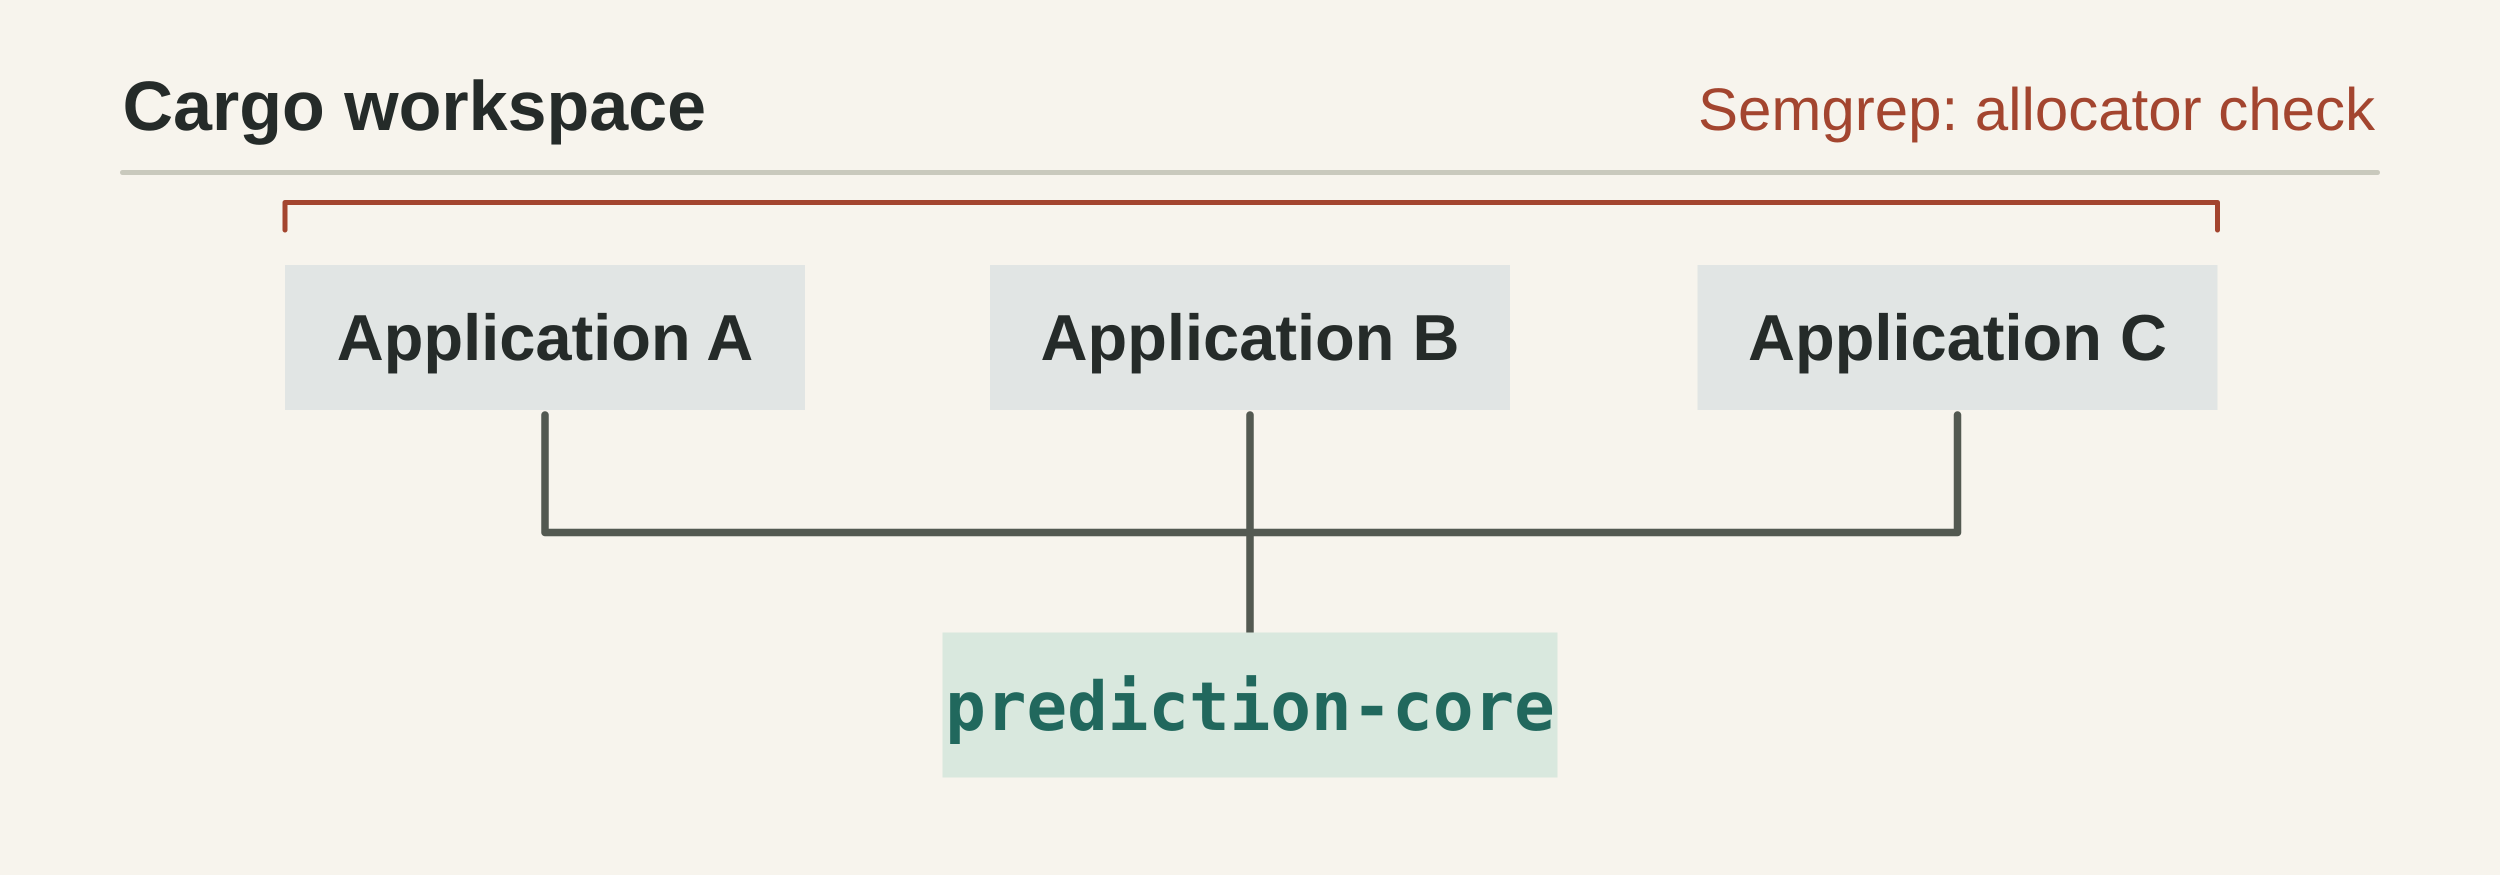
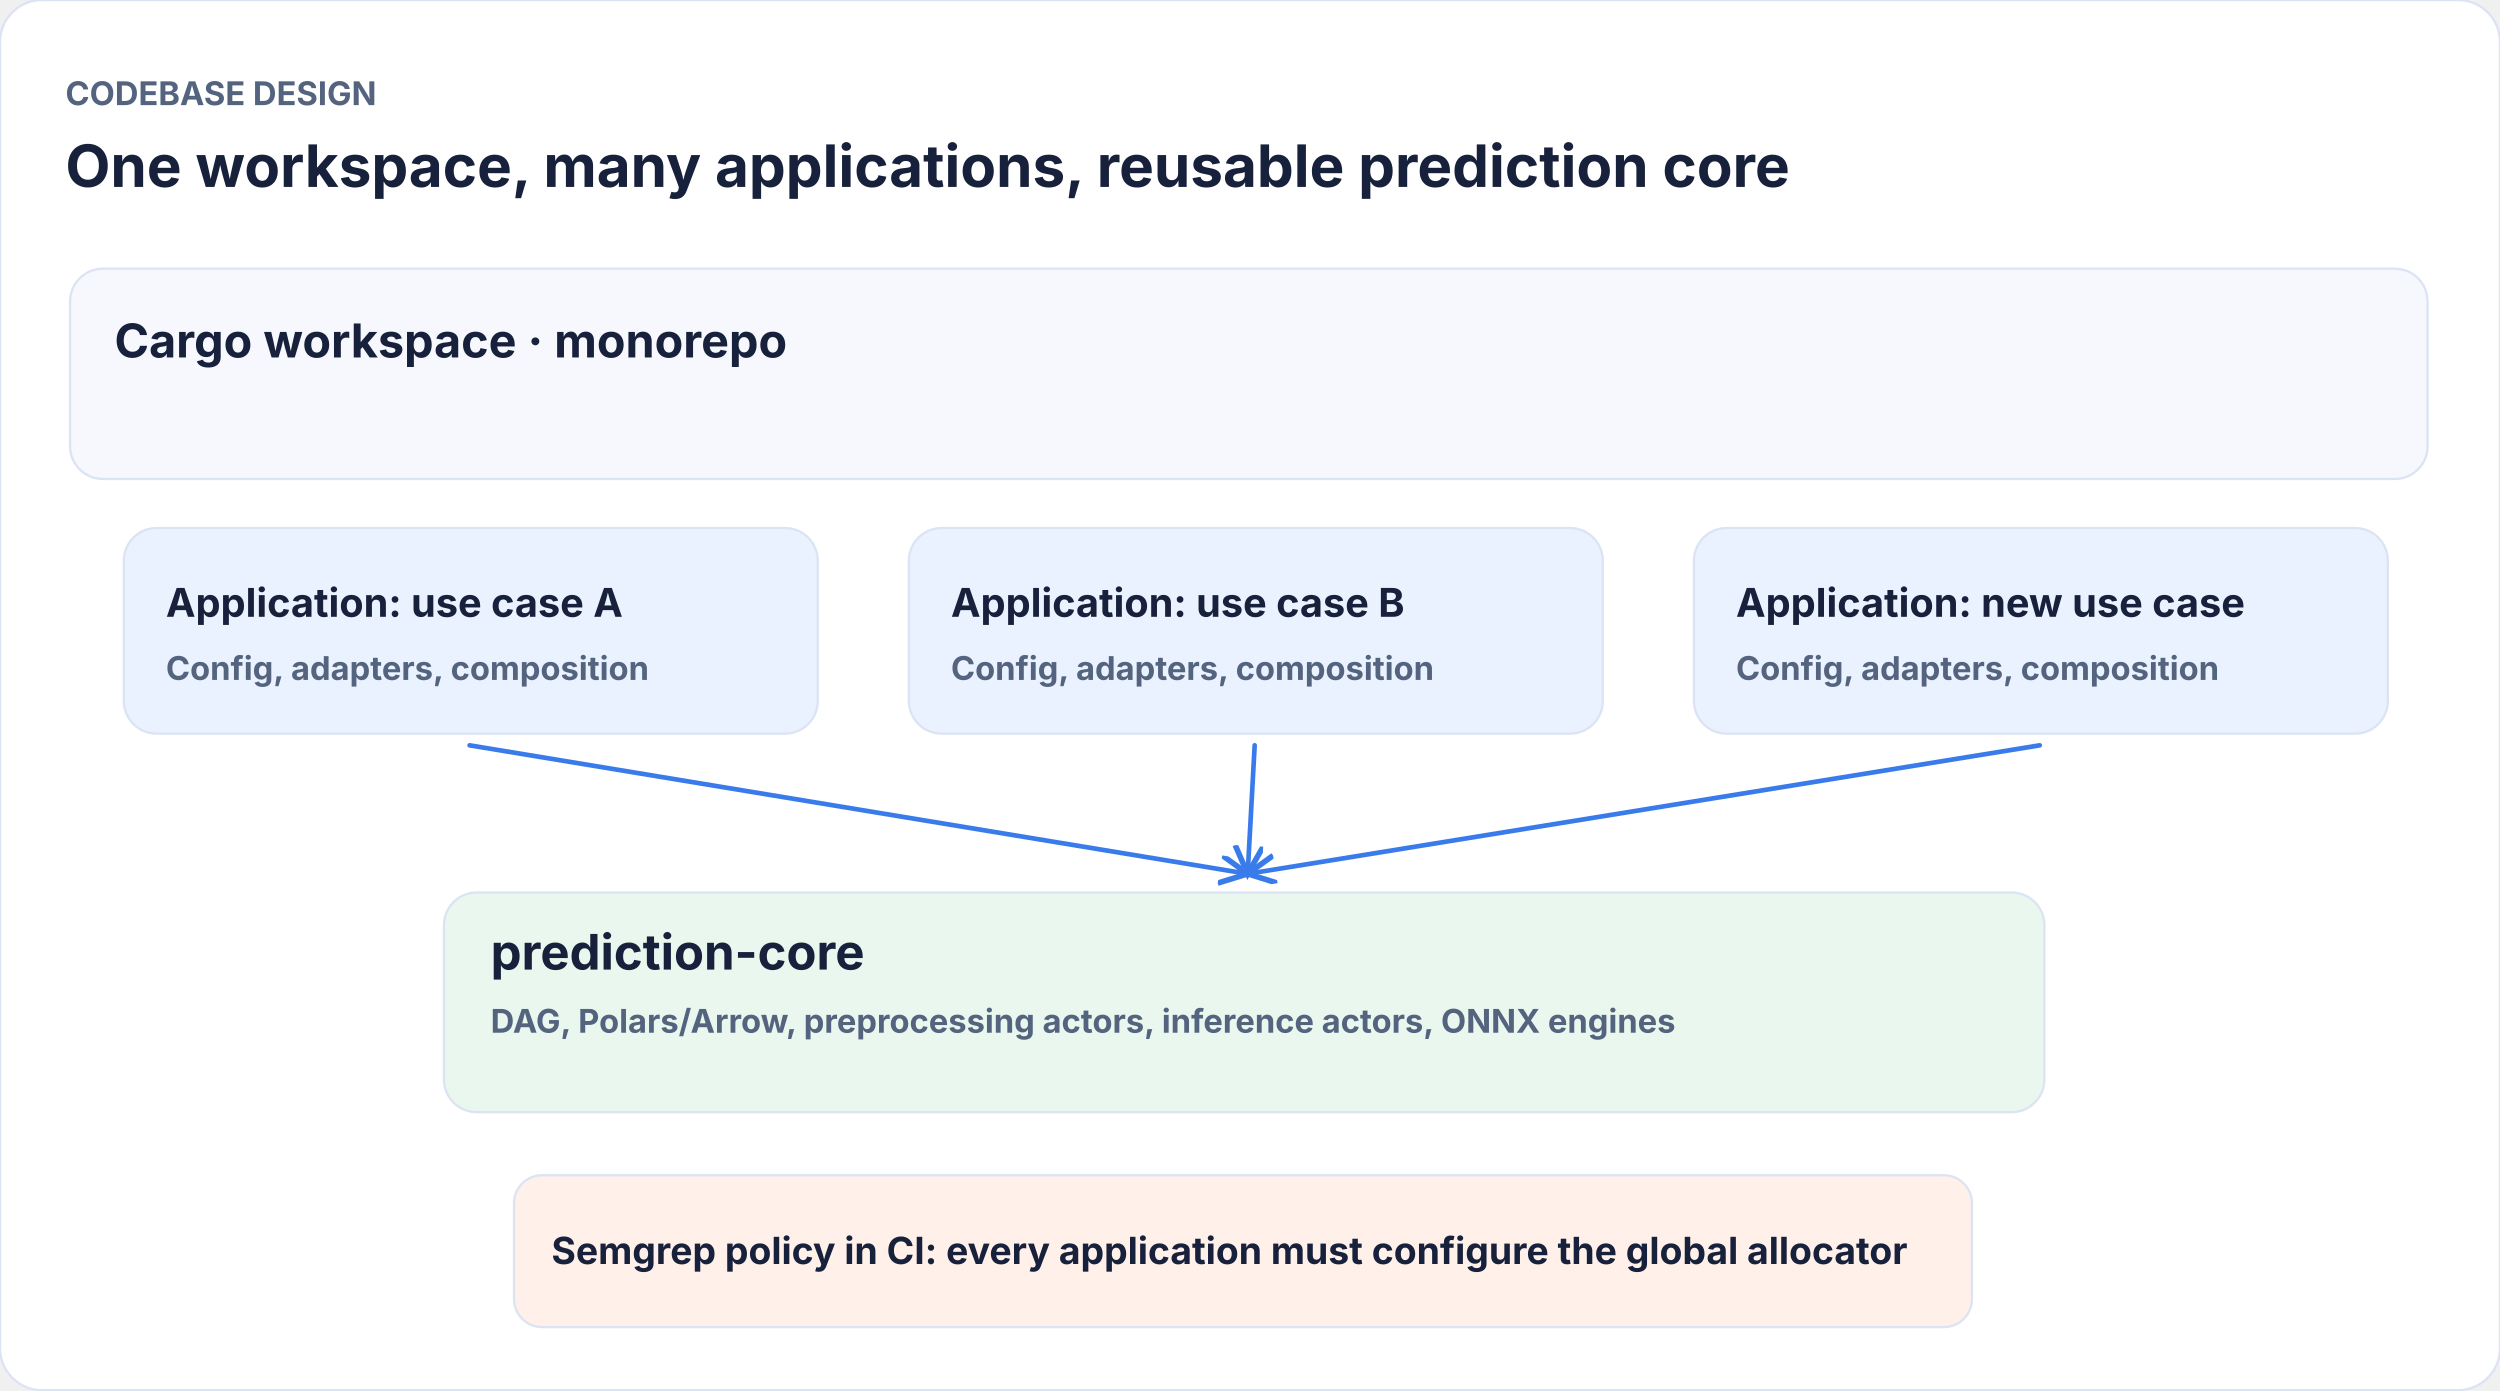
- <svg xmlns="http://www.w3.org/2000/svg" viewBox="0 0 1000 350" role="img" aria-labelledby="title desc">
-   <rect x="0" y="0" width="1000" height="350" fill="#f7f4ed" />
-   <text x="49" y="52" text-anchor="start" font-family="Arial, Helvetica, sans-serif" font-size="28" font-weight="700" fill="#252b29">Cargo workspace</text>
-   <path d="M49 69H951" fill="none" stroke="#c9c9bd" stroke-width="2" stroke-linecap="round" stroke-linejoin="round" />
-   <path d="M218 166V213H783V166 M500 166V256" fill="none" stroke="#535951" stroke-width="3" stroke-linecap="round" stroke-linejoin="round" />
-   <rect x="114" y="106" width="208" height="58" fill="#e1e5e4" />
-   <text x="218" y="144" text-anchor="middle" font-family="Arial, Helvetica, sans-serif" font-size="26" font-weight="700" fill="#252b29">Application A</text>
-   <rect x="396" y="106" width="208" height="58" fill="#e1e5e4" />
-   <text x="500" y="144" text-anchor="middle" font-family="Arial, Helvetica, sans-serif" font-size="26" font-weight="700" fill="#252b29">Application B</text>
-   <rect x="679" y="106" width="208" height="58" fill="#e1e5e4" />
-   <text x="783" y="144" text-anchor="middle" font-family="Arial, Helvetica, sans-serif" font-size="26" font-weight="700" fill="#252b29">Application C</text>
-   <rect x="377" y="253" width="246" height="58" fill="#d9e8de" />
-   <text x="500" y="292" text-anchor="middle" font-family="Menlo, Consolas, monospace" font-size="27" font-weight="700" fill="#21685d">prediction-core</text>
-   <path d="M114 92V81H887V92" fill="none" stroke="#a3452f" stroke-width="2" stroke-linecap="round" stroke-linejoin="round" />
-   <text x="950" y="52" text-anchor="end" font-family="Arial, Helvetica, sans-serif" font-size="24" font-weight="400" fill="#a3452f">Semgrep: allocator check</text>
+ <svg xmlns="http://www.w3.org/2000/svg" viewBox="0 0 1070 595" role="img" aria-label="Cargo monorepo separates application use cases from shared prediction core; Semgrep enforces allocator configuration.">
+   <defs>
+     <marker id="arrow-blue" markerWidth="8" markerHeight="8" refX="6" refY="3" orient="auto">
+       <path d="M0 0 L6 3 L0 6" fill="none" stroke="#397bea" stroke-width="1.2" />
+     </marker>
+   </defs>
+   <rect x="0" y="0" width="1070" height="595" rx="18" fill="#ffffff" stroke="#dce4f3" stroke-width="1" />
+   <text x="28" y="45" font-family="Inter,Arial,sans-serif" font-size="14" font-weight="700" text-anchor="start" fill="#54647f">CODEBASE DESIGN</text>
+   <text x="28" y="80" font-family="Inter,Arial,sans-serif" font-size="25" font-weight="700" text-anchor="start" fill="#17213b">One workspace, many applications, reusable prediction core</text>
+   <rect x="30" y="115" width="1009" height="90" rx="14" fill="#f6f8fe" stroke="#dce4f3" stroke-width="1" />
+   <text x="49" y="153" font-family="Inter,Arial,sans-serif" font-size="20" font-weight="700" text-anchor="start" fill="#17213b">Cargo workspace · monorepo</text>
+   <rect x="53" y="226" width="297" height="88" rx="14" fill="#eaf2ff" stroke="#dce4f3" stroke-width="1" />
+   <text x="71" y="264" font-family="Inter,Arial,sans-serif" font-size="17" font-weight="700" text-anchor="start" fill="#17213b">Application: use case A</text>
+   <text x="71" y="291" font-family="Inter,Arial,sans-serif" font-size="14" font-weight="700" text-anchor="start" fill="#54647f">Config, adapters, composition</text>
+   <path d="M201 319 L534 374" stroke="#397bea" fill="none" stroke-width="2" stroke-linecap="round" marker-end="url(#arrow-blue)" />
+   <rect x="389" y="226" width="297" height="88" rx="14" fill="#eaf2ff" stroke="#dce4f3" stroke-width="1" />
+   <text x="407" y="264" font-family="Inter,Arial,sans-serif" font-size="17" font-weight="700" text-anchor="start" fill="#17213b">Application: use case B</text>
+   <text x="407" y="291" font-family="Inter,Arial,sans-serif" font-size="14" font-weight="700" text-anchor="start" fill="#54647f">Config, adapters, composition</text>
+   <path d="M537 319 L534 374" stroke="#397bea" fill="none" stroke-width="2" stroke-linecap="round" marker-end="url(#arrow-blue)" />
+   <rect x="725" y="226" width="297" height="88" rx="14" fill="#eaf2ff" stroke="#dce4f3" stroke-width="1" />
+   <text x="743" y="264" font-family="Inter,Arial,sans-serif" font-size="17" font-weight="700" text-anchor="start" fill="#17213b">Application: new use case</text>
+   <text x="743" y="291" font-family="Inter,Arial,sans-serif" font-size="14" font-weight="700" text-anchor="start" fill="#54647f">Config, adapters, composition</text>
+   <path d="M873 319 L534 374" stroke="#397bea" fill="none" stroke-width="2" stroke-linecap="round" marker-end="url(#arrow-blue)" />
+   <rect x="190" y="382" width="685" height="94" rx="14" fill="#e9f7ee" stroke="#dce4f3" stroke-width="1" />
+   <text x="210" y="415" font-family="Inter,Arial,sans-serif" font-size="21" font-weight="700" text-anchor="start" fill="#17213b">prediction-core</text>
+   <text x="210" y="442" font-family="Inter,Arial,sans-serif" font-size="14" font-weight="700" text-anchor="start" fill="#54647f">DAG, Polars/Arrow, preprocessing actors, inference actors, ONNX engines</text>
+   <rect x="220" y="503" width="624" height="65" rx="12" fill="#fff0e9" stroke="#dce4f3" stroke-width="1" />
+   <text x="236" y="541" font-family="Inter,Arial,sans-serif" font-size="16" font-weight="700" text-anchor="start" fill="#17213b">Semgrep policy in CI: every application must configure the global allocator</text>
</svg>
